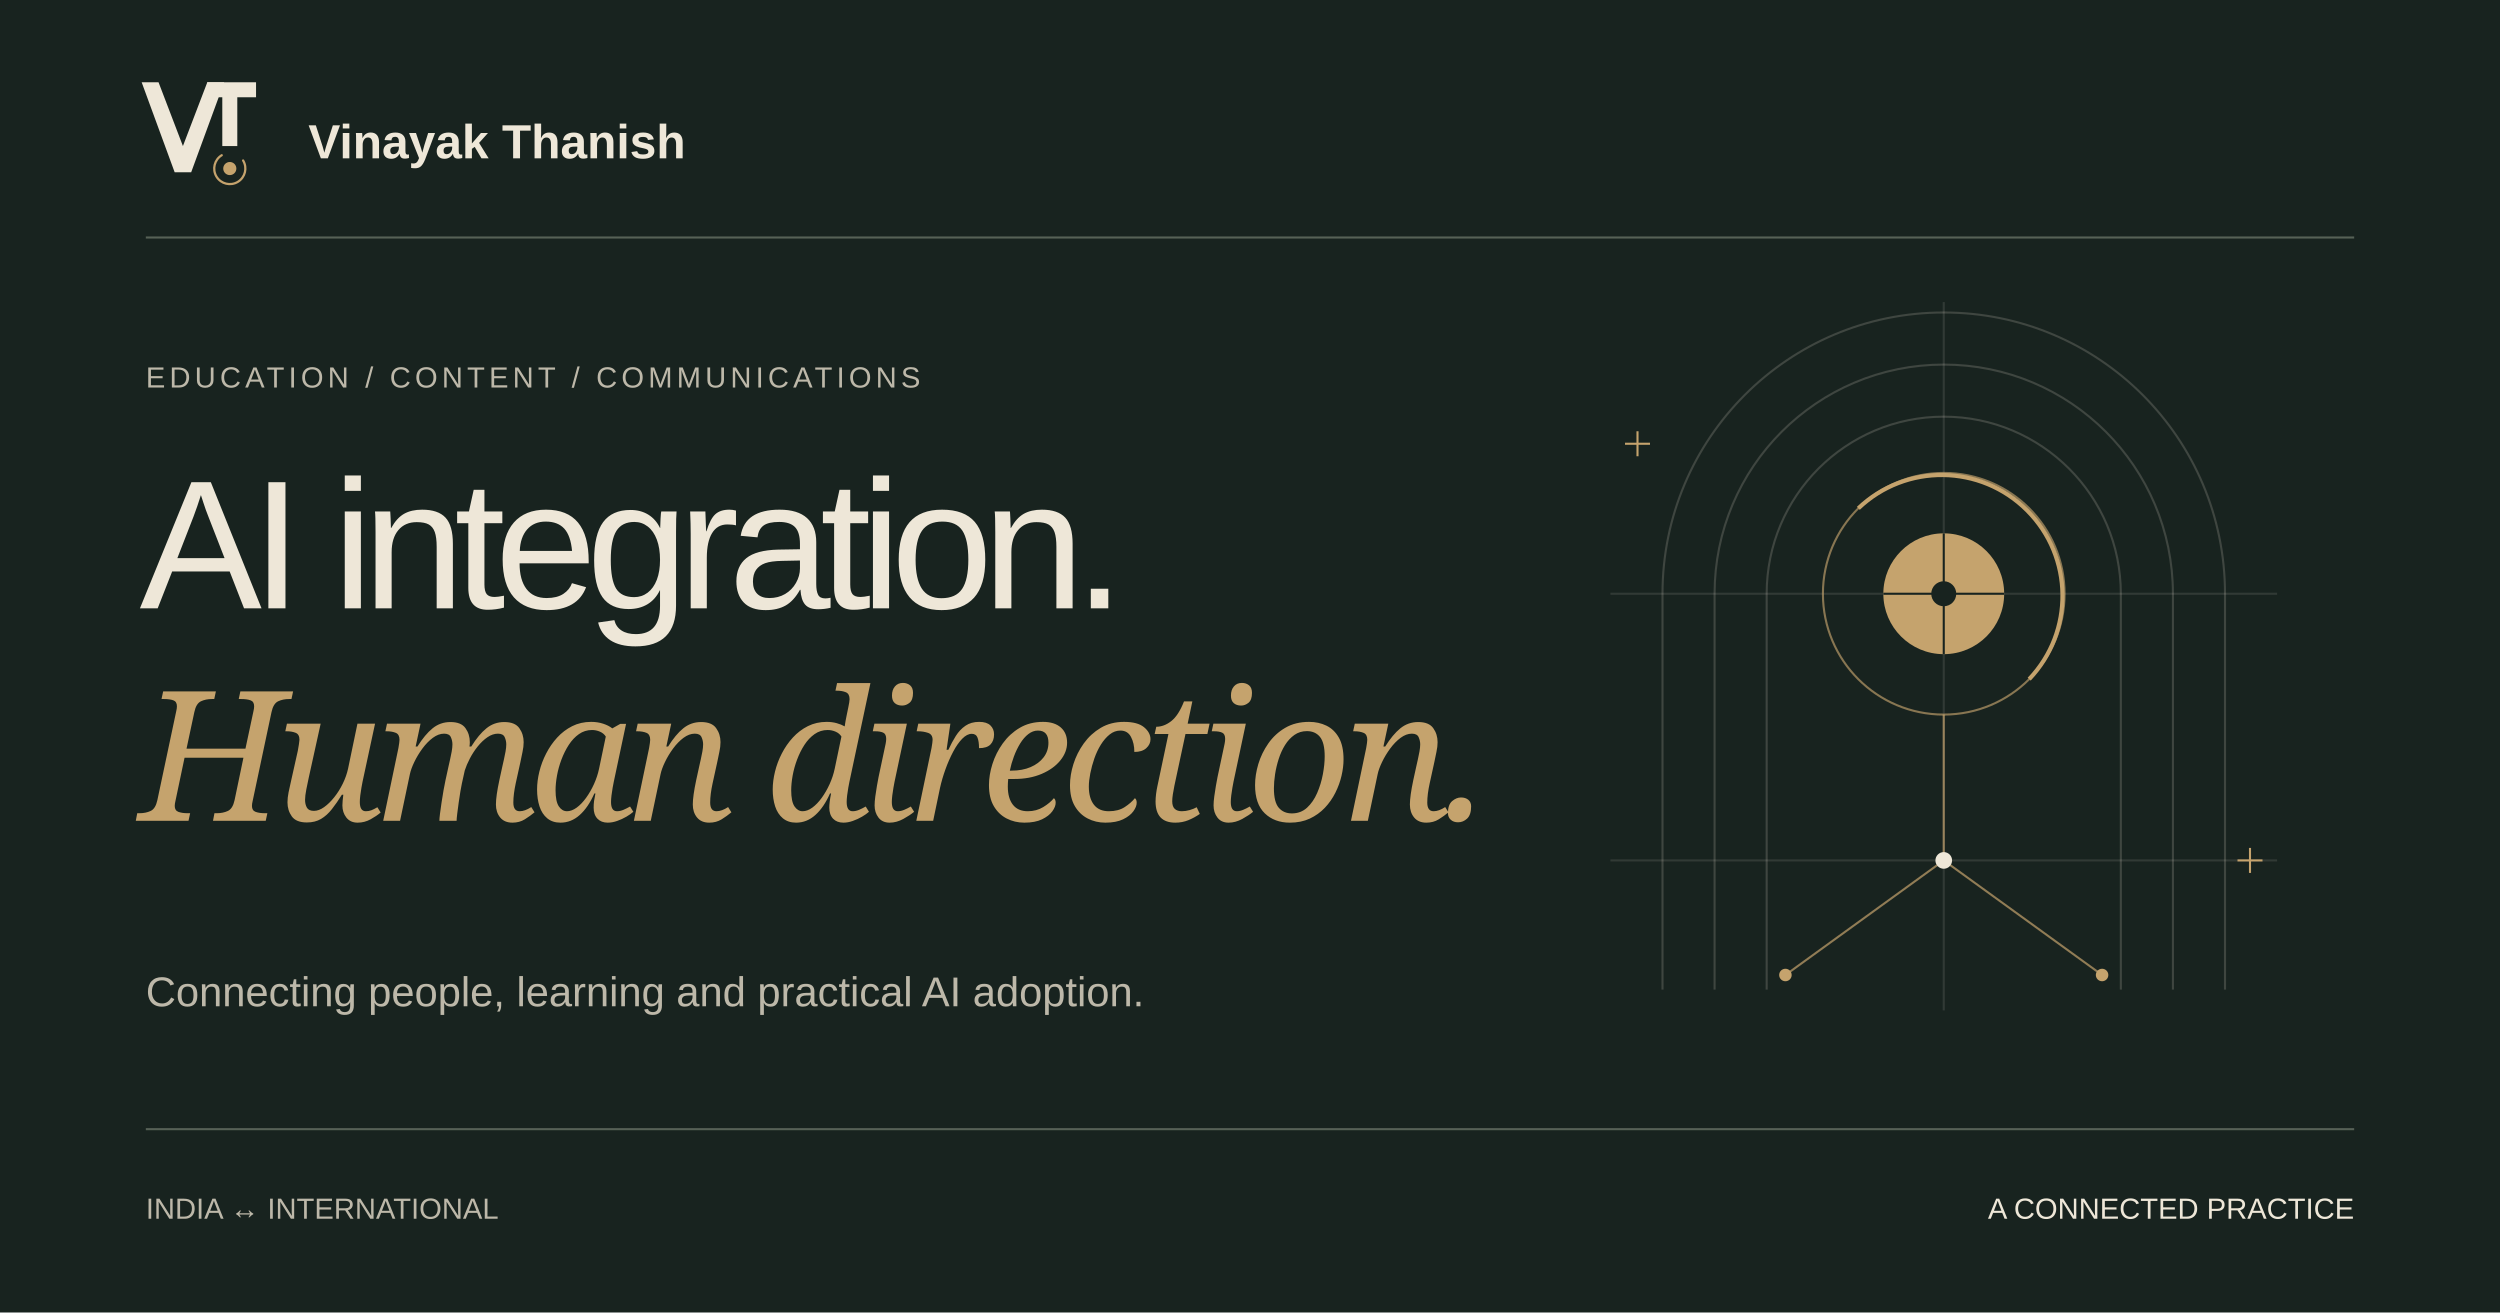
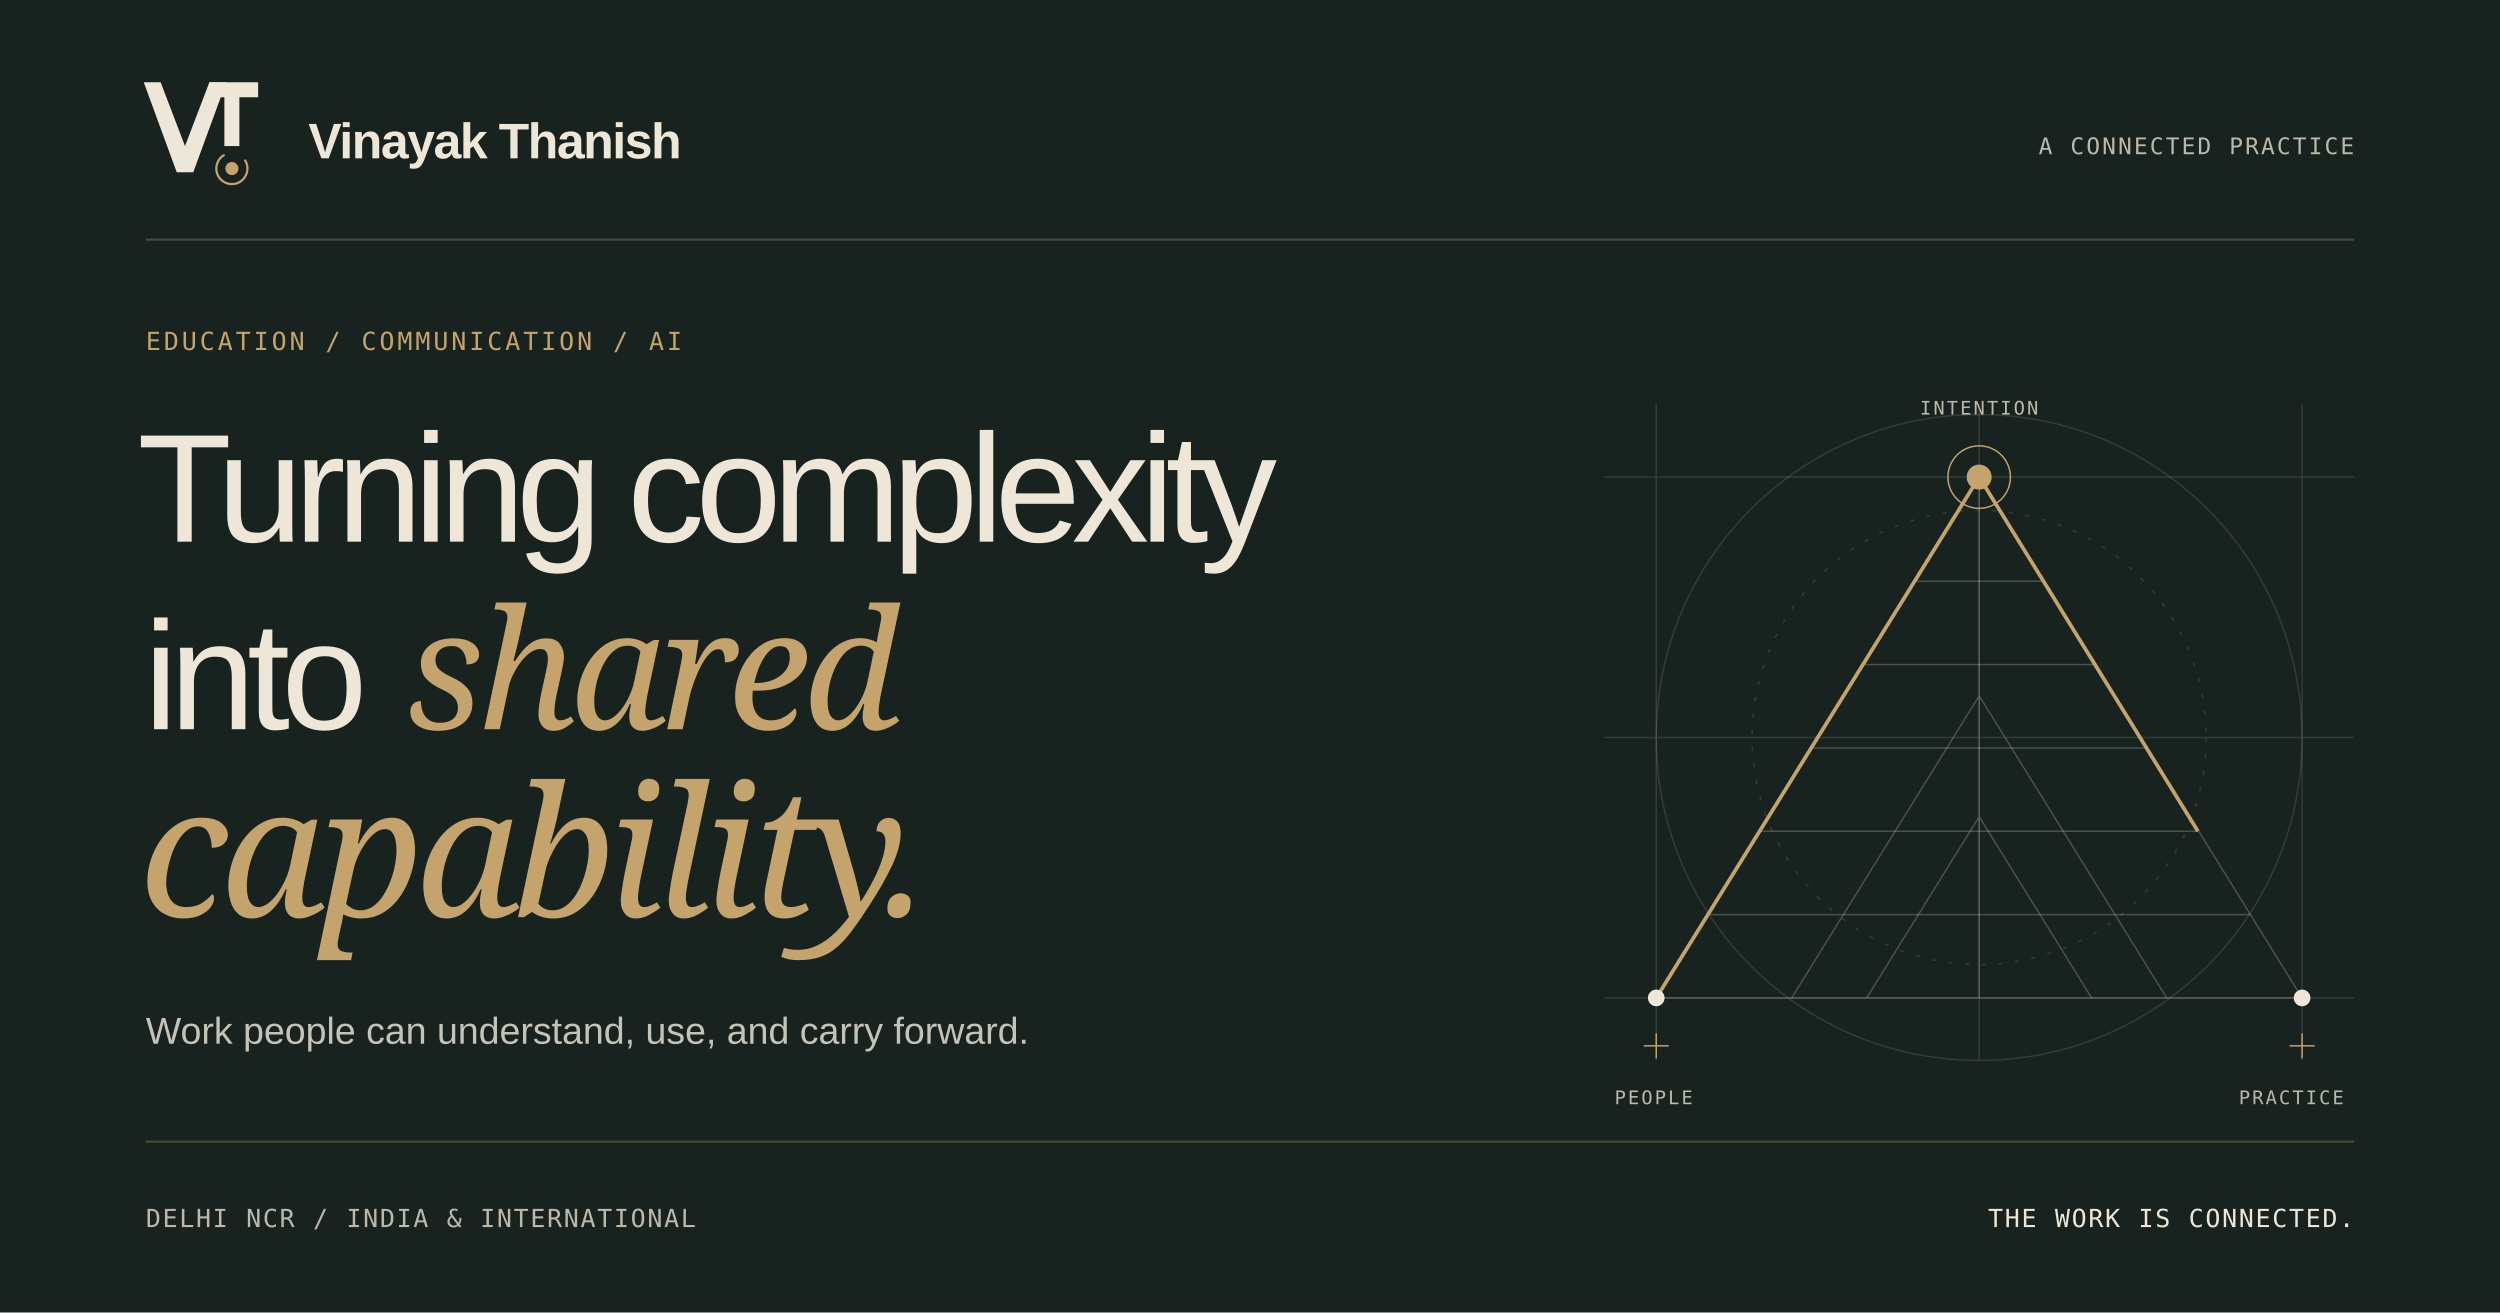
<svg xmlns="http://www.w3.org/2000/svg" viewBox="0 0 1200 630" width="1200" height="630">
  <rect width="1200" height="630" fill="#18231f" />
-   <path d="M70 114H1130M70 542H1130" stroke="#566156" />
-   <g fill="#eee7d8" transform="translate(59 26) scale(.9)">
+   <path d="M70 115H1130M70 548H1130" stroke="#c5a36d" stroke-opacity=".3" />
+   <g fill="#eee7d8" transform="translate(60 26) scale(.9)">
    <path d="M10 15H19L32 49L45 15H54L36.4 63H27.6L10 15Z" />
    <path d="M45 15H71V23H61V49H53V23H44L45 15Z" />
    <path d="M64.1 56.7a8.3 8.3 0 1 1-11.4-2.8" fill="none" stroke="#c5a36d" stroke-width="1.2" stroke-linecap="round" />
    <circle cx="57" cy="61" r="3.5" fill="#c5a36d" />
  </g>
-   <text x="148" y="76" font-family="Arial,sans-serif" font-size="23" font-weight="600" fill="#eee7d8">Vinayak Thanish</text>
-   <text x="70" y="186" font-family="Arial,sans-serif" font-size="14" letter-spacing="2" fill="#bdb8a9">EDUCATION / CONTENT / COMMUNICATIONS</text>
-   <text x="67" y="292" font-family="Arial,sans-serif" font-size="88" letter-spacing="-5" fill="#eee7d8">AI integration.</text>
-   <text x="67" y="394" font-family="Georgia,serif" font-style="italic" font-size="87" letter-spacing="-4" fill="#c5a36d">Human direction.</text>
-   <text x="70" y="483" font-family="Arial,sans-serif" font-size="20" fill="#bdb8a9">Connecting people, learning and practical AI adoption.</text>
-   <g transform="translate(933 315)" fill="none">
-     <path d="M-135 160V-30a135 135 0 0 1 270 0v190M-110 160V-30a110 110 0 0 1 220 0v190M-85 160V-30a85 85 0 0 1 170 0v190" stroke="#eee7d8" stroke-opacity=".18" />
-     <path d="M0-170V170M-160 98H160M-160-30H160" stroke="#eee7d8" stroke-opacity=".12" />
-     <circle cy="-30" r="58" stroke="#c5a36d" stroke-opacity=".65" />
-     <path d="M-41-71a58 58 0 0 1 82 82" stroke="#c5a36d" stroke-width="2" />
-     <circle cy="-30" r="29" fill="#c5a36d" />
-     <path d="M0-59V-1M-29-30H29" stroke="#18231f" stroke-width="1" />
-     <circle cy="-30" r="6" fill="#18231f" />
-     <path d="M0 28V98M0 98-76 153M0 98 76 153" stroke="#c5a36d" stroke-opacity=".7" />
-     <circle cy="98" r="4" fill="#eee7d8" />
-     <circle cx="-76" cy="153" r="3" fill="#c5a36d" />
-     <circle cx="76" cy="153" r="3" fill="#c5a36d" />
-     <path d="M-153-102H-141M-147-108V-96M141 98H153M147 92V104" stroke="#c5a36d" />
+   <text x="148" y="76" font-family="Arial,sans-serif" font-size="24" font-weight="600" letter-spacing="-.7" fill="#eee7d8">Vinayak Thanish</text>
+   <text x="1130" y="74" text-anchor="end" font-family="monospace" font-size="11" letter-spacing="1" fill="#bdb8a9">A CONNECTED PRACTICE</text>
+   <text x="70" y="168" font-family="monospace" font-size="12" letter-spacing="1.4" fill="#c5a36d">EDUCATION / COMMUNICATION / AI</text>
+   <text x="66" y="260" font-family="Arial,sans-serif" font-size="74" font-weight="400" letter-spacing="-4.2" fill="#eee7d8">Turning complexity</text>
+   <text x="69" y="350" font-family="Arial,sans-serif" font-size="74" font-weight="400" letter-spacing="-4" fill="#eee7d8">into</text>
+   <text x="195" y="350" font-family="Georgia,serif" font-style="italic" font-size="80" letter-spacing="-3.2" fill="#c5a36d">shared</text>
+   <text x="67" y="440" font-family="Georgia,serif" font-style="italic" font-size="87" letter-spacing="-3.5" fill="#c5a36d">capability.</text>
+   <text x="70" y="501" font-family="Arial,sans-serif" font-size="18" fill="#c5c3b6">Work people can understand, use, and carry forward.</text>
+   <g transform="translate(770 164)" fill="none">
+     <g stroke="#eee7d8" stroke-opacity=".13" stroke-width=".7">
+       <path d="M0 65H360M0 190H360M0 315H360M25 30V345M180 30V345M335 30V345" />
+       <circle cx="180" cy="190" r="155" />
+       <circle cx="180" cy="190" r="109" stroke-dasharray="2 6" />
+     </g>
+     <g stroke="#eee7d8" stroke-opacity=".24" stroke-width=".7">
+       <path d="M25 315 180 65 335 315H25Z" />
+       <path d="M50 275H310M75 235H285M100 195H260M125 155H235M150 115H210" />
+       <path d="M180 65V315M90 315 180 170 270 315M126 315 180 228 234 315" />
+     </g>
+     <path d="M25 315 180 65 285 235" stroke="#c5a36d" stroke-width="1.8" />
+     <circle cx="180" cy="65" r="6" fill="#c5a36d" />
+     <circle cx="180" cy="65" r="15" stroke="#c5a36d" stroke-width=".7" />
+     <circle cx="25" cy="315" r="4" fill="#eee7d8" />
+     <circle cx="335" cy="315" r="4" fill="#eee7d8" />
+     <path d="M19 338H31M25 332V344M329 338H341M335 332V344" stroke="#c5a36d" stroke-width=".7" />
+     <g fill="#bdb8a9" font-family="monospace" font-size="9" letter-spacing="1">
+       <text x="180" y="35" text-anchor="middle">INTENTION</text>
+       <text x="5" y="366">PEOPLE</text>
+       <text x="355" y="366" text-anchor="end">PRACTICE</text>
+     </g>
  </g>
-   <text x="70" y="585" font-family="Arial,sans-serif" font-size="14" fill="#bdb8a9">INDIA ↔ INTERNATIONAL</text>
-   <text x="1130" y="585" text-anchor="end" font-family="Arial,sans-serif" font-size="14" fill="#eee7d8">A CONNECTED PRACTICE</text>
+   <text x="70" y="589" font-family="monospace" font-size="12" letter-spacing=".8" fill="#bdb8a9">DELHI NCR / INDIA &amp; INTERNATIONAL</text>
+   <text x="1130" y="589" text-anchor="end" font-family="monospace" font-size="12" letter-spacing=".8" fill="#eee7d8">THE WORK IS CONNECTED.</text>
</svg>
